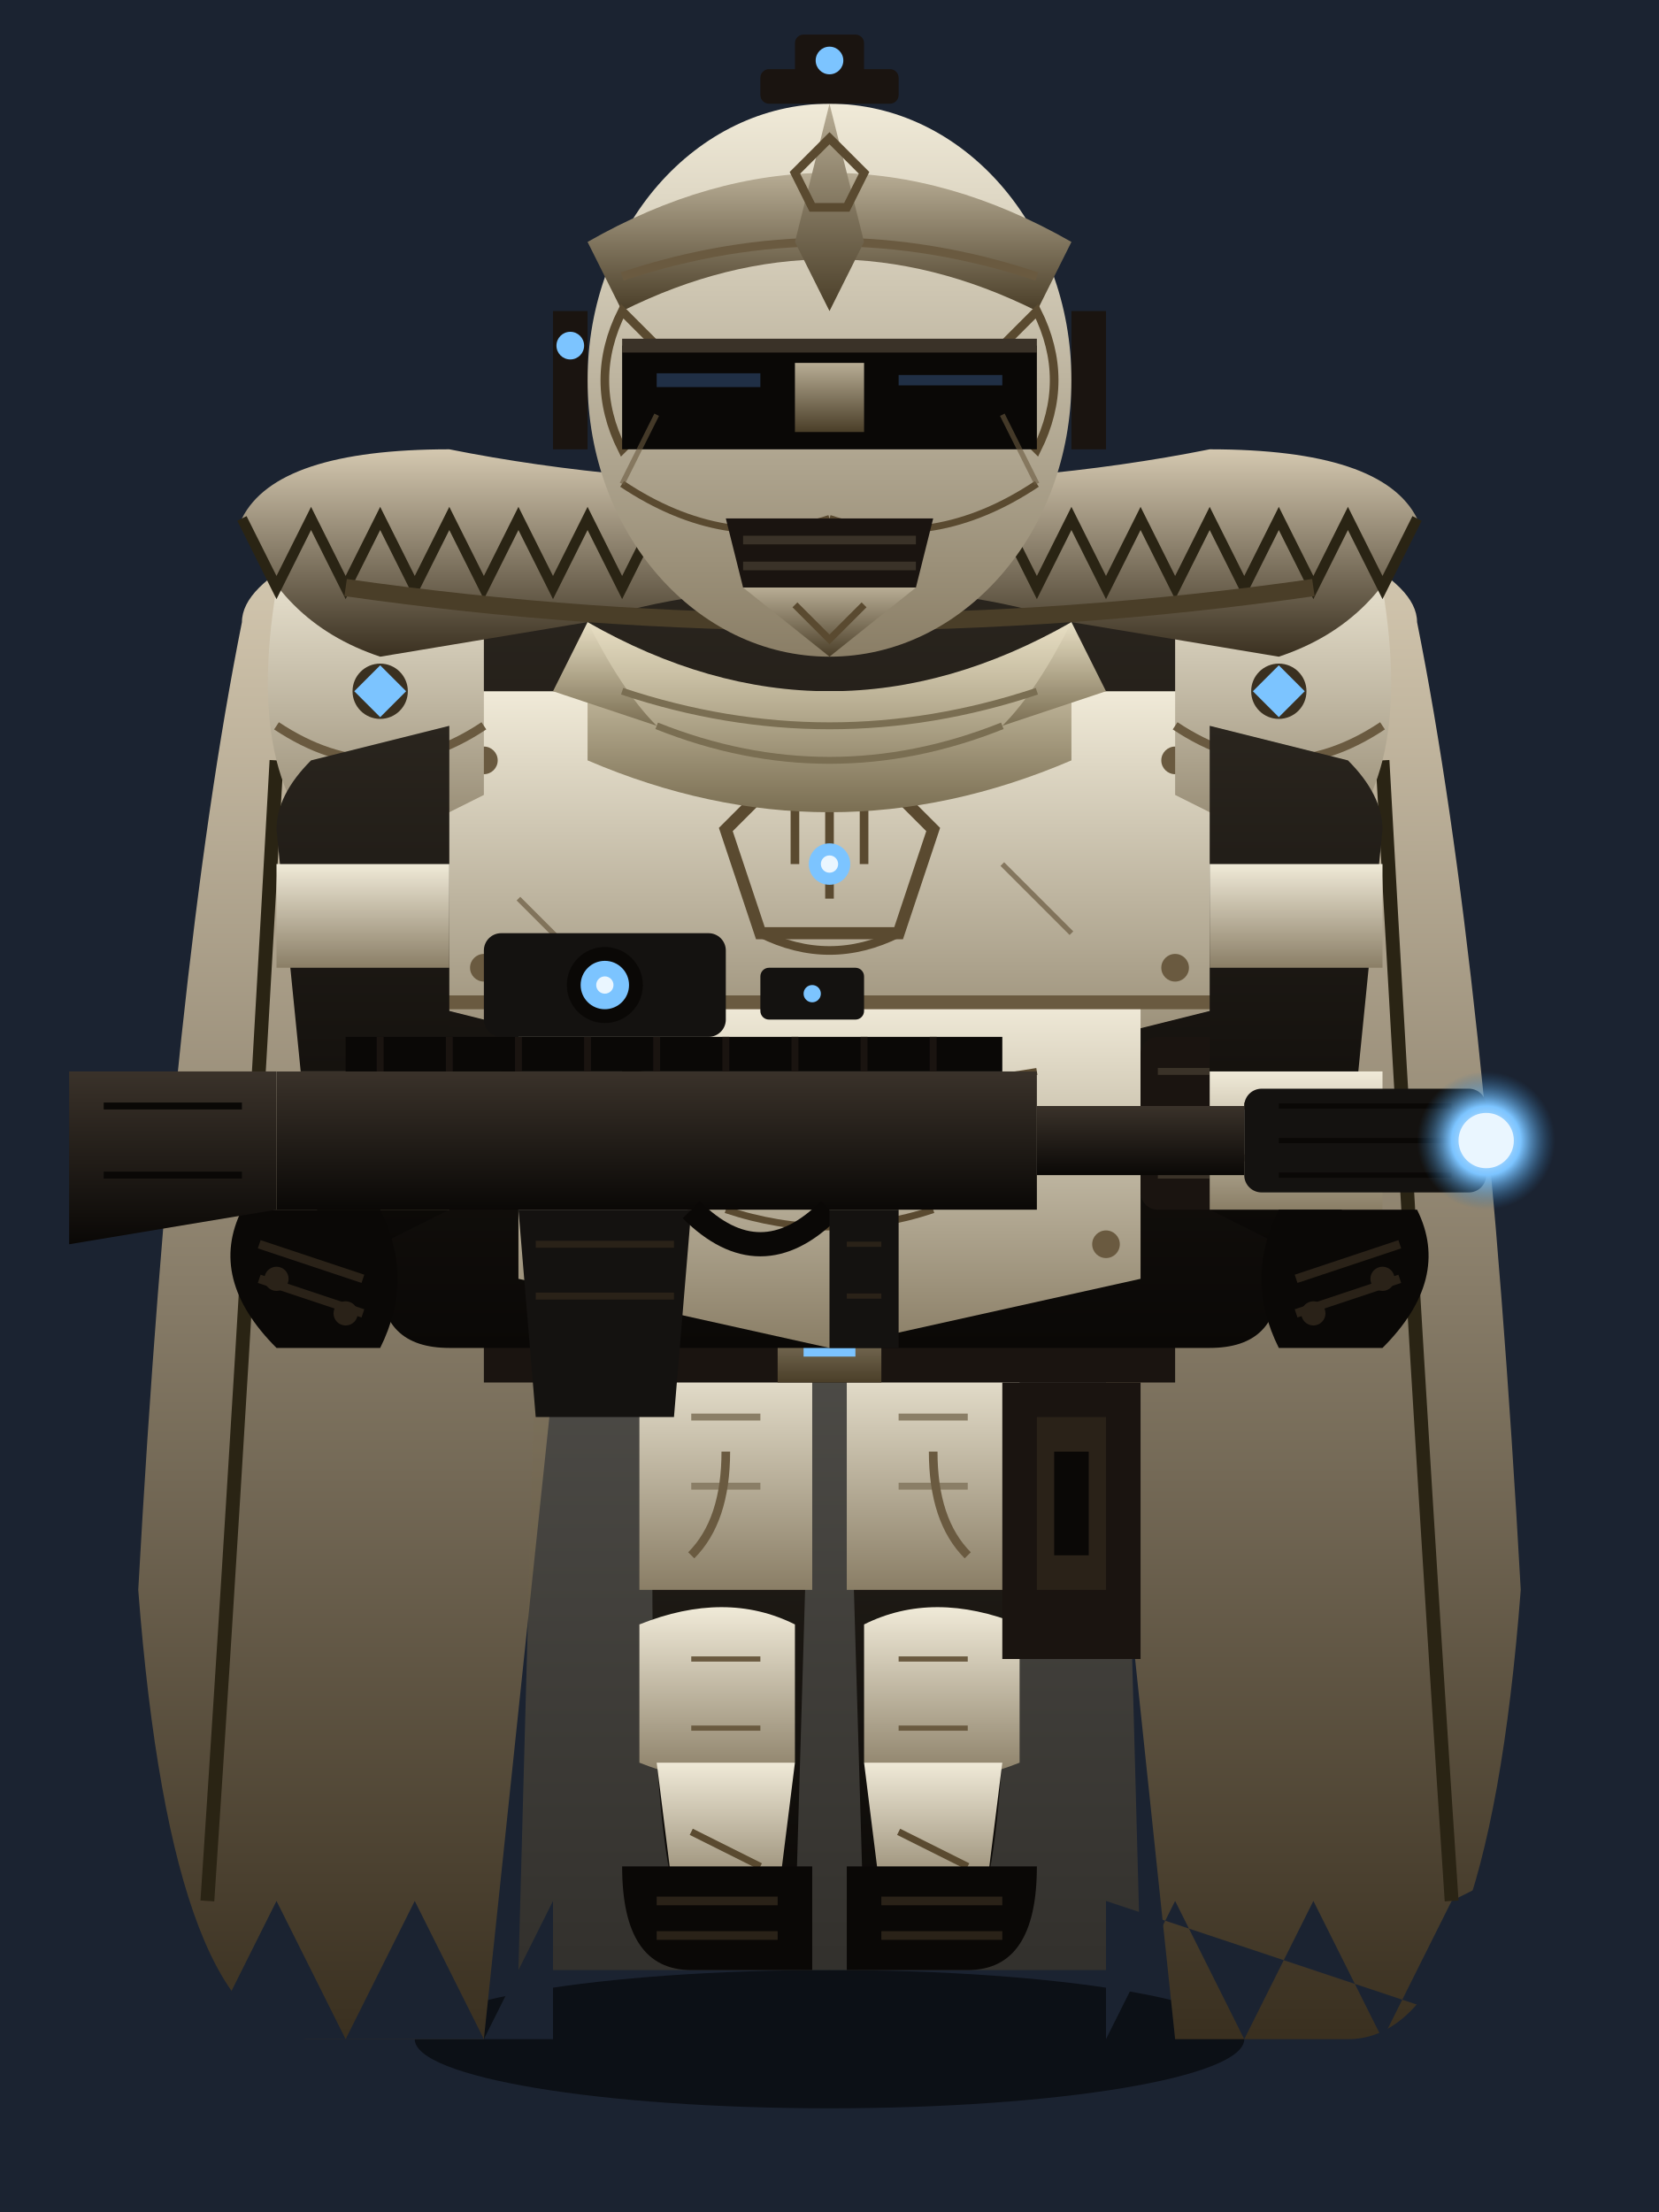
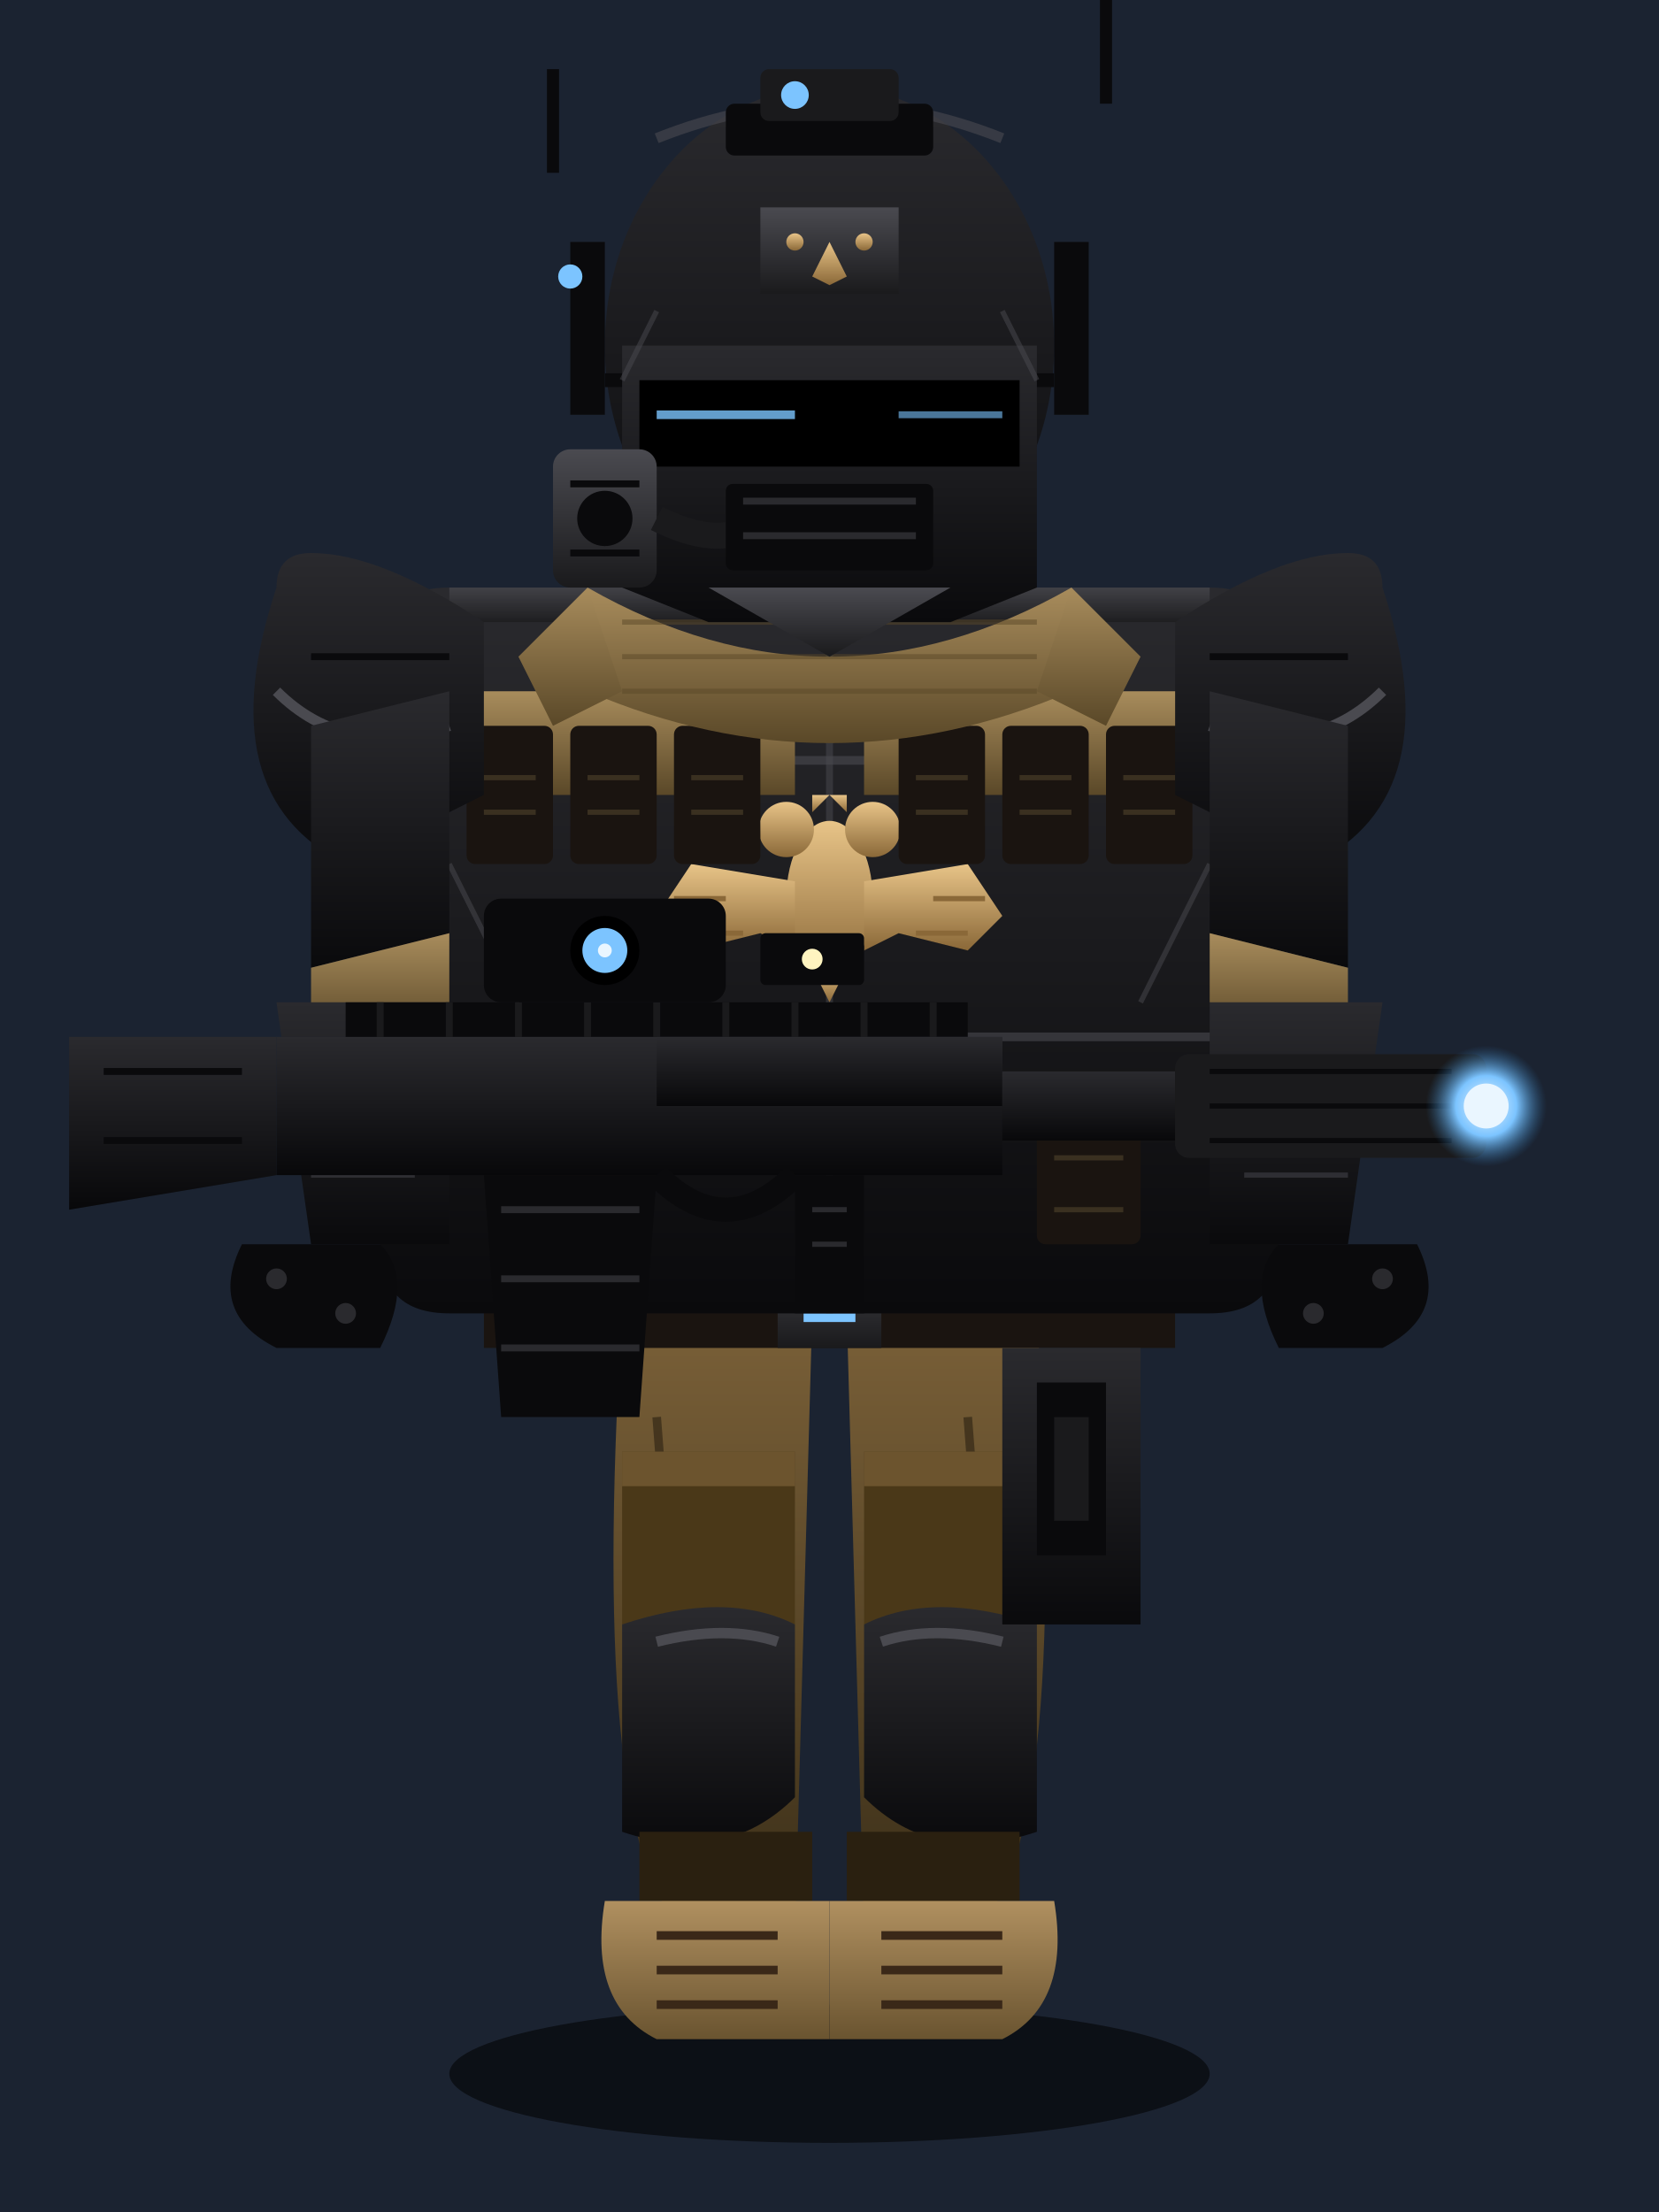
<svg xmlns="http://www.w3.org/2000/svg" viewBox="0 0 96 128">
  <defs>
-     <linearGradient id="bone" x1="0" x2="0" y1="0" y2="1">
-       <stop offset="0" stop-color="#f0ead8" />
-       <stop offset="1" stop-color="#8a7e66" />
+     <linearGradient id="r-plate" x1="0" x2="0" y1="0" y2="1">
+       <stop offset="0" stop-color="#2a2a2e" />
+       <stop offset="1" stop-color="#0a0a0c" />
    </linearGradient>
-     <linearGradient id="bone-dark" x1="0" x2="0" y1="0" y2="1">
-       <stop offset="0" stop-color="#b8ad95" />
-       <stop offset="1" stop-color="#4a3e28" />
+     <linearGradient id="r-plate-hl" x1="0" x2="0" y1="0" y2="1">
+       <stop offset="0" stop-color="#4a4a50" />
+       <stop offset="1" stop-color="#1a1a1c" />
    </linearGradient>
-     <linearGradient id="fur" x1="0" x2="0" y1="0" y2="1">
-       <stop offset="0" stop-color="#d4c8b0" />
-       <stop offset="1" stop-color="#3a3020" />
+     <linearGradient id="r-tan" x1="0" x2="0" y1="0" y2="1">
+       <stop offset="0" stop-color="#a88c5c" />
+       <stop offset="1" stop-color="#5a4828" />
    </linearGradient>
-     <linearGradient id="scarf" x1="0" x2="0" y1="0" y2="1">
-       <stop offset="0" stop-color="#e8dfc4" />
-       <stop offset="1" stop-color="#7a6e52" />
+     <linearGradient id="r-tan-dark" x1="0" x2="0" y1="0" y2="1">
+       <stop offset="0" stop-color="#7a6038" />
+       <stop offset="1" stop-color="#3a2e18" />
    </linearGradient>
-     <linearGradient id="undersuit" x1="0" x2="0" y1="0" y2="1">
-       <stop offset="0" stop-color="#2a251e" />
-       <stop offset="1" stop-color="#0a0806" />
+     <linearGradient id="r-boot" x1="0" x2="0" y1="0" y2="1">
+       <stop offset="0" stop-color="#b09060" />
+       <stop offset="1" stop-color="#6a5430" />
    </linearGradient>
-     <linearGradient id="gun" x1="0" x2="0" y1="0" y2="1">
-       <stop offset="0" stop-color="#3a322a" />
-       <stop offset="1" stop-color="#0a0806" />
+     <linearGradient id="r-gold" x1="0" x2="0" y1="0" y2="1">
+       <stop offset="0" stop-color="#e8c488" />
+       <stop offset="1" stop-color="#8a6838" />
    </linearGradient>
-     <radialGradient id="rune-blue" cx=".5" cy=".5" r=".5">
+     <linearGradient id="r-gun" x1="0" x2="0" y1="0" y2="1">
+       <stop offset="0" stop-color="#2a2a2e" />
+       <stop offset="1" stop-color="#08080a" />
+     </linearGradient>
+     <radialGradient id="r-rune" cx=".5" cy=".5" r=".5">
      <stop offset="0" stop-color="#eaf6ff" />
      <stop offset=".5" stop-color="#7cc4ff" />
      <stop offset="1" stop-color="#2a6aa0" stop-opacity="0" />
    </radialGradient>
  </defs>
  <rect width="96" height="128" fill="#1b2331" />
-   <ellipse cx="48" cy="118" rx="24" ry="4" fill="#000" opacity=".55" />
-   <path d="M14 36 Q10 56 8 92 Q10 118 18 118 L28 118 L32 80 L32 34 Q22 30 18 32 Q14 34 14 36 Z" fill="url(#fur)" />
-   <path d="M82 36 Q86 56 88 92 Q86 118 78 118 L68 118 L64 80 L64 34 Q74 30 78 32 Q82 34 82 36 Z" fill="url(#fur)" />
-   <path d="M32 40 L64 40 L66 114 L30 114 Z" fill="url(#bone-dark)" opacity=".5" />
-   <path d="M8 108 L12 118 L16 110 L20 118 L24 110 L28 118 L32 110 L32 118 L8 118 Z" fill="#1b2331" />
-   <path d="M64 110 L64 118 L68 110 L72 118 L76 110 L80 118 L84 110 L88 108 L88 118 Z" fill="#1b2331" />
-   <path d="M16 44 Q14 80 12 110" fill="none" stroke="#2a2414" stroke-width="0.8" />
-   <path d="M80 44 Q82 80 84 110" fill="none" stroke="#2a2414" stroke-width="0.8" />
-   <path d="M38 78 Q37 108 40 112 L46 112 L47 78 Z" fill="url(#undersuit)" />
-   <path d="M58 78 Q59 108 56 112 L50 112 L49 78 Z" fill="url(#undersuit)" />
-   <path d="M37 78 L47 78 L47 92 L37 92 Z" fill="url(#bone)" />
-   <path d="M59 78 L49 78 L49 92 L59 92 Z" fill="url(#bone)" />
-   <path d="M40 82 L44 82 M40 86 L44 86" stroke="#8a7e66" stroke-width="0.4" />
-   <path d="M52 82 L56 82 M52 86 L56 86" stroke="#8a7e66" stroke-width="0.4" />
-   <path d="M42 84 Q42 88 40 90" fill="none" stroke="#6a5a40" stroke-width="0.5" />
-   <path d="M54 84 Q54 88 56 90" fill="none" stroke="#6a5a40" stroke-width="0.5" />
-   <path d="M37 94 Q42 92 46 94 L46 102 Q42 104 37 102 Z" fill="url(#bone)" />
-   <path d="M59 94 Q54 92 50 94 L50 102 Q54 104 59 102 Z" fill="url(#bone)" />
-   <path d="M40 96 L44 96 M40 100 L44 100" stroke="#6a5a40" stroke-width="0.3" />
-   <path d="M52 96 L56 96 M52 100 L56 100" stroke="#6a5a40" stroke-width="0.3" />
-   <path d="M38 102 L46 102 L45 110 L39 110 Z" fill="url(#bone)" />
-   <path d="M58 102 L50 102 L51 110 L57 110 Z" fill="url(#bone)" />
-   <path d="M40 106 L44 108" stroke="#5a4a30" stroke-width="0.4" />
-   <path d="M52 106 L56 108" stroke="#5a4a30" stroke-width="0.4" />
-   <path d="M36 108 Q36 114 40 114 L47 114 L47 108 Z" fill="#0a0806" />
-   <path d="M60 108 Q60 114 56 114 L49 114 L49 108 Z" fill="#0a0806" />
-   <path d="M38 110 L45 110 M38 112 L45 112" stroke="#2a2218" stroke-width="0.5" />
-   <path d="M51 110 L58 110 M51 112 L58 112" stroke="#2a2218" stroke-width="0.5" />
-   <path d="M28 74 L68 74 L68 80 L28 80 Z" fill="#1a1410" />
-   <rect x="45" y="74" width="6" height="6" fill="url(#bone-dark)" />
-   <rect x="46.5" y="75.5" width="3" height="3" fill="#7cc4ff" />
-   <path d="M58 80 L66 80 L66 96 L58 96 Z" fill="#1a1410" />
-   <path d="M60 82 L64 82 L64 92 L60 92 Z" fill="#2a2218" />
-   <path d="M61 84 L63 84 L63 90 L61 90 Z" fill="#0a0806" />
-   <path d="M22 38 Q22 34 26 34 L70 34 Q74 34 74 38 L74 74 Q74 78 70 78 L26 78 Q22 78 22 74 Z" fill="url(#undersuit)" />
-   <path d="M26 40 L70 40 Q72 40 72 42 L72 58 L48 64 L24 58 L24 42 Q24 40 26 40 Z" fill="url(#bone)" />
-   <path d="M30 58 L66 58 L66 74 L48 78 L30 74 Z" fill="url(#bone)" />
-   <path d="M24 58 L72 58" stroke="#6a5a40" stroke-width="0.8" />
-   <path d="M42 48 L46 44 L48 46 L50 44 L54 48 L52 54 L44 54 Z" fill="none" stroke="#5a4a30" stroke-width="0.7" />
-   <path d="M46 46 L46 50 M50 46 L50 50 M48 44 L48 52" stroke="#5a4a30" stroke-width="0.5" />
-   <path d="M44 54 Q48 56 52 54" fill="none" stroke="#5a4a30" stroke-width="0.5" />
-   <path d="M36 62 Q48 64 60 62" fill="none" stroke="#5a4a30" stroke-width="0.4" />
-   <path d="M40 66 Q48 68 56 66" fill="none" stroke="#5a4a30" stroke-width="0.4" />
-   <path d="M42 70 Q48 72 54 70" fill="none" stroke="#5a4a30" stroke-width="0.4" />
-   <circle cx="28" cy="44" r="0.8" fill="#6a5a40" />
-   <circle cx="68" cy="44" r="0.8" fill="#6a5a40" />
-   <circle cx="28" cy="56" r="0.8" fill="#6a5a40" />
-   <circle cx="68" cy="56" r="0.8" fill="#6a5a40" />
-   <circle cx="32" cy="72" r="0.8" fill="#6a5a40" />
-   <circle cx="64" cy="72" r="0.8" fill="#6a5a40" />
-   <path d="M30 52 L34 56" stroke="#6a5a40" stroke-width="0.3" opacity=".7" />
-   <path d="M58 50 L62 54" stroke="#6a5a40" stroke-width="0.3" opacity=".7" />
-   <path d="M36 66 L40 70" stroke="#4a3e28" stroke-width="0.3" opacity=".6" />
-   <circle cx="48" cy="50" r="1.2" fill="#7cc4ff" />
-   <circle cx="48" cy="50" r="0.5" fill="#eaf6ff" />
-   <rect x="25" y="60" width="5" height="10" rx="1" fill="#1a1410" />
-   <rect x="66" y="60" width="5" height="10" rx="1" fill="#1a1410" />
-   <path d="M26 62 L29 62 M26 65 L29 65 M26 68 L29 68" stroke="#3a3228" stroke-width="0.4" />
-   <path d="M67 62 L70 62 M67 65 L70 65 M67 68 L70 68" stroke="#3a3228" stroke-width="0.4" />
-   <path d="M16 34 Q14 46 20 50 L28 46 L28 36 Q22 32 18 32 Q16 32 16 34 Z" fill="url(#bone)" />
-   <path d="M80 34 Q82 46 76 50 L68 46 L68 36 Q74 32 78 32 Q80 32 80 34 Z" fill="url(#bone)" />
-   <path d="M16 42 Q22 46 28 42" fill="none" stroke="#6a5a40" stroke-width="0.5" />
-   <path d="M80 42 Q74 46 68 42" fill="none" stroke="#6a5a40" stroke-width="0.5" />
-   <circle cx="22" cy="40" r="1.6" fill="#3a3020" />
-   <path d="M22 38.5 L23.5 40 L22 41.5 L20.5 40 Z" fill="#7cc4ff" />
-   <circle cx="74" cy="40" r="1.6" fill="#3a3020" />
-   <path d="M74 38.5 L75.5 40 L74 41.5 L72.5 40 Z" fill="#7cc4ff" />
-   <path d="M14 30 Q16 36 22 38 L34 36 Q40 34 48 34 Q56 34 62 36 L74 38 Q80 36 82 30            Q80 26 70 26 Q60 28 48 28 Q36 28 26 26 Q16 26 14 30 Z" fill="url(#fur)" />
-   <path d="M14 30 L16 34 L18 30 L20 34 L22 30 L24 34 L26 30 L28 34 L30 30 L32 34 L34 30            L36 34 L38 30 L40 34 L42 30 L44 34 L46 30 L48 34 L50 30 L52 34 L54 30 L56 34            L58 30 L60 34 L62 30 L64 34 L66 30 L68 34 L70 30 L72 34 L74 30 L76 34 L78 30 L80 34 L82 30" fill="none" stroke="#2a2414" stroke-width="0.6" />
-   <path d="M20 34 Q48 38 76 34" fill="none" stroke="#4a3e28" stroke-width="1" />
-   <path d="M34 36 Q48 44 62 36 L62 44 Q48 50 34 44 Z" fill="url(#scarf)" />
-   <path d="M34 36 Q36 40 38 42 L32 40 Z" fill="url(#scarf)" />
-   <path d="M62 36 Q60 40 58 42 L64 40 Z" fill="url(#scarf)" />
-   <path d="M36 40 Q48 44 60 40" fill="none" stroke="#7a6e52" stroke-width="0.4" />
-   <path d="M38 42 Q48 46 58 42" fill="none" stroke="#7a6e52" stroke-width="0.4" />
-   <ellipse cx="48" cy="22" rx="14" ry="16" fill="url(#bone)" />
-   <path d="M34 14 Q48 6 62 14 L60 18 Q48 12 36 18 Z" fill="url(#bone-dark)" />
-   <path d="M36 16 Q48 12 60 16" fill="none" stroke="#6a5a40" stroke-width="0.5" />
-   <path d="M48 6 L50 14 L48 18 L46 14 Z" fill="url(#bone-dark)" />
-   <path d="M36 18 Q34 22 36 26 L38 24 L38 20 Z" fill="none" stroke="#5a4a30" stroke-width="0.5" />
-   <path d="M60 18 Q62 22 60 26 L58 24 L58 20 Z" fill="none" stroke="#5a4a30" stroke-width="0.5" />
-   <rect x="32" y="18" width="2" height="8" fill="#1a1410" />
-   <rect x="62" y="18" width="2" height="8" fill="#1a1410" />
-   <circle cx="33" cy="20" r="0.8" fill="#7cc4ff" />
-   <path d="M36 20 L60 20 L60 26 L36 26 Z" fill="#0a0806" />
-   <path d="M36 20 L60 20" stroke="#3a3228" stroke-width="0.8" />
-   <path d="M38 22 L44 22" stroke="#2a4060" stroke-width="0.8" opacity=".7" />
-   <path d="M52 22 L58 22" stroke="#2a4060" stroke-width="0.6" opacity=".7" />
-   <rect x="46" y="21" width="4" height="4" fill="url(#bone-dark)" />
-   <path d="M36 28 Q42 32 48 30" fill="none" stroke="#5a4a30" stroke-width="0.4" />
-   <path d="M60 28 Q54 32 48 30" fill="none" stroke="#5a4a30" stroke-width="0.4" />
-   <path d="M42 30 L54 30 L53 34 L43 34 Z" fill="#1a1410" />
-   <rect x="43" y="31" width="10" height="0.5" fill="#3a3228" />
-   <rect x="43" y="32.5" width="10" height="0.5" fill="#3a3228" />
-   <path d="M43 34 L48 38 L53 34 Z" fill="url(#bone-dark)" />
-   <path d="M46 35 L48 37 L50 35" fill="none" stroke="#5a4a30" stroke-width="0.4" />
-   <path d="M46 10 L48 8 L50 10 L49 12 L47 12 Z" fill="none" stroke="#5a4a30" stroke-width="0.5" />
-   <rect x="44" y="4" width="8" height="2" rx="0.5" fill="#1a1410" />
-   <rect x="46" y="2" width="4" height="3" rx="0.5" fill="#1a1410" />
-   <circle cx="48" cy="3.5" r="0.8" fill="#7cc4ff" />
-   <path d="M38 24 L36 28" stroke="#6a5a40" stroke-width="0.3" opacity=".6" />
-   <path d="M58 24 L60 28" stroke="#6a5a40" stroke-width="0.3" opacity=".6" />
-   <path d="M18 44 Q16 46 16 48 L18 68 Q18 72 22 72 L26 70 L26 42 Z" fill="url(#undersuit)" />
-   <path d="M78 44 Q80 46 80 48 L78 68 Q78 72 74 72 L70 70 L70 42 Z" fill="url(#undersuit)" />
-   <path d="M16 50 L26 50 L26 56 L16 56 Z" fill="url(#bone)" />
-   <path d="M80 50 L70 50 L70 56 L80 56 Z" fill="url(#bone)" />
-   <path d="M16 62 L26 62 L26 70 L16 70 Z" fill="url(#bone)" />
-   <path d="M80 62 L70 62 L70 70 L80 70 Z" fill="url(#bone)" />
-   <path d="M18 64 L24 64 M18 67 L24 67" stroke="#6a5a40" stroke-width="0.4" />
-   <path d="M72 64 L78 64 M72 67 L78 67" stroke="#6a5a40" stroke-width="0.4" />
-   <path d="M14 70 Q12 74 16 78 L22 78 Q24 74 22 70 Z" fill="#0a0806" />
-   <path d="M82 70 Q84 74 80 78 L74 78 Q72 74 74 70 Z" fill="#0a0806" />
-   <path d="M15 72 L21 74 M15 74 L21 76" stroke="#2a2218" stroke-width="0.5" />
-   <path d="M81 72 L75 74 M81 74 L75 76" stroke="#2a2218" stroke-width="0.5" />
-   <circle cx="16" cy="74" r="0.7" fill="#2a2218" />
-   <circle cx="20" cy="76" r="0.7" fill="#2a2218" />
-   <circle cx="80" cy="74" r="0.7" fill="#2a2218" />
-   <circle cx="76" cy="76" r="0.7" fill="#2a2218" />
-   <path d="M4 62 L16 62 L16 70 L4 72 Z" fill="url(#gun)" />
-   <path d="M6 64 L14 64 M6 68 L14 68" stroke="#0a0806" stroke-width="0.4" />
-   <path d="M16 62 L60 62 L60 70 L16 70 Z" fill="url(#gun)" />
-   <rect x="20" y="60" width="38" height="2" fill="#0a0806" />
-   <path d="M22 60 L22 62 M26 60 L26 62 M30 60 L30 62 M34 60 L34 62 M38 60 L38 62 M42 60 L42 62 M46 60 L46 62 M50 60 L50 62 M54 60 L54 62" stroke="#1a1410" stroke-width="0.4" />
-   <rect x="28" y="54" width="14" height="6" rx="1" fill="#141210" />
-   <circle cx="35" cy="57" r="2.2" fill="#0a0806" />
-   <circle cx="35" cy="57" r="1.4" fill="#7cc4ff" />
-   <circle cx="35" cy="57" r="0.5" fill="#eaf6ff" />
-   <rect x="44" y="56" width="6" height="3" rx="0.5" fill="#141210" />
-   <circle cx="47" cy="57.5" r="0.5" fill="#7cc4ff" />
-   <path d="M30 70 L40 70 L39 82 L31 82 Z" fill="#141210" />
-   <path d="M31 72 L39 72 M31 75 L39 75" stroke="#2a2218" stroke-width="0.4" />
-   <path d="M40 70 Q44 74 48 70" fill="none" stroke="#0a0806" stroke-width="1.4" />
-   <path d="M48 70 L52 70 L52 78 L48 78 Z" fill="#141210" />
-   <path d="M49 72 L51 72 M49 75 L51 75" stroke="#2a2218" stroke-width="0.3" />
-   <rect x="60" y="64" width="12" height="4" fill="url(#gun)" />
-   <rect x="72" y="63" width="14" height="6" rx="1" fill="#141210" />
-   <path d="M74 64 L84 64 M74 66 L84 66 M74 68 L84 68" stroke="#0a0806" stroke-width="0.3" />
-   <circle cx="86" cy="66" r="4" fill="url(#rune-blue)" />
-   <circle cx="86" cy="66" r="1.6" fill="#eaf6ff" />
+   <ellipse cx="48" cy="120" rx="22" ry="4" fill="#000" opacity=".55" />
+   <path d="M36 76 Q34 108 40 112 L46 112 L47 76 Z" fill="url(#r-tan-dark)" />
+   <path d="M60 76 Q62 108 56 112 L50 112 L49 76 Z" fill="url(#r-tan-dark)" />
+   <path d="M38 82 L40 108" stroke="#2a2010" stroke-width="0.5" opacity=".6" />
+   <path d="M56 82 L58 108" stroke="#2a2010" stroke-width="0.5" opacity=".6" />
+   <path d="M36 84 L46 84 L46 94 L36 94 Z" fill="#4a3818" />
+   <path d="M60 84 L50 84 L50 94 L60 94 Z" fill="#4a3818" />
+   <path d="M36 84 L46 84 L46 86 L36 86 Z" fill="#7a6038" opacity=".7" />
+   <path d="M60 84 L50 84 L50 86 L60 86 Z" fill="#7a6038" opacity=".7" />
+   <path d="M36 94 Q42 92 46 94 L46 104 Q42 108 36 106 Z" fill="url(#r-plate)" />
+   <path d="M60 94 Q54 92 50 94 L50 104 Q54 108 60 106 Z" fill="url(#r-plate)" />
+   <path d="M38 95 Q42 94 45 95" fill="none" stroke="#4a4a50" stroke-width="0.6" />
+   <path d="M58 95 Q54 94 51 95" fill="none" stroke="#4a4a50" stroke-width="0.6" />
+   <path d="M37 106 L47 106 L47 110 L37 110 Z" fill="#2a2010" />
+   <path d="M59 106 L49 106 L49 110 L59 110 Z" fill="#2a2010" />
+   <path d="M35 110 Q34 116 38 118 L48 118 L48 110 Z" fill="url(#r-boot)" />
+   <path d="M61 110 Q62 116 58 118 L48 118 L48 110 Z" fill="url(#r-boot)" />
+   <path d="M38 112 L45 112 M38 114 L45 114 M38 116 L45 116" stroke="#3a2818" stroke-width="0.5" />
+   <path d="M51 112 L58 112 M51 114 L58 114 M51 116 L58 116" stroke="#3a2818" stroke-width="0.5" />
+   <path d="M28 72 L68 72 L68 78 L28 78 Z" fill="#1a1410" />
+   <rect x="45" y="72" width="6" height="6" fill="url(#r-plate-hl)" />
+   <rect x="46.5" y="73.5" width="3" height="3" fill="#7cc4ff" />
+   <path d="M58 78 L66 78 L66 94 L58 94 Z" fill="url(#r-plate)" />
+   <path d="M60 80 L64 80 L64 90 L60 90 Z" fill="#0a0a0c" />
+   <path d="M61 82 L63 82 L63 88 L61 88 Z" fill="#1a1a1c" />
+   <path d="M22 38 Q22 34 26 34 L70 34 Q74 34 74 38 L74 72 Q74 76 70 76 L26 76 Q22 76 22 72 Z" fill="url(#r-plate)" />
+   <path d="M26 34 L70 34 L70 36 L26 36 Z" fill="url(#r-plate-hl)" opacity=".7" />
+   <path d="M22 44 L74 44" stroke="#4a4a50" stroke-width="0.5" opacity=".6" />
+   <path d="M22 60 L74 60" stroke="#4a4a50" stroke-width="0.5" opacity=".6" />
+   <path d="M48 34 L48 76" stroke="#4a4a50" stroke-width="0.4" opacity=".5" />
+   <g transform="translate(48 52)">
+     <ellipse cx="0" cy="0" rx="2.5" ry="4.5" fill="url(#r-gold)" />
+     <circle cx="-2.5" cy="-4" r="1.6" fill="url(#r-gold)" />
+     <circle cx="2.5" cy="-4" r="1.6" fill="url(#r-gold)" />
+     <path d="M-4 -4.5 L-5 -4 L-4 -3.5 Z" fill="url(#r-gold)" />
+     <path d="M4 -4.5 L5 -4 L4 -3.5 Z" fill="url(#r-gold)" />
+     <path d="M-2 -1 L-8 -2 L-10 1 L-8 3 L-4 2 L-2 3 Z" fill="url(#r-gold)" />
+     <path d="M2 -1 L8 -2 L10 1 L8 3 L4 2 L2 3 Z" fill="url(#r-gold)" />
+     <path d="M-9 0 L-6 0 M-8 2 L-5 2" stroke="#8a6838" stroke-width="0.3" />
+     <path d="M9 0 L6 0 M8 2 L5 2" stroke="#8a6838" stroke-width="0.3" />
+     <path d="M-1 4 L0 6 L1 4 Z" fill="url(#r-gold)" />
+     <path d="M-1 -6 L-1 -5 L0 -6 L1 -5 L1 -6 Z" fill="url(#r-gold)" />
+   </g>
+   <path d="M26 40 L46 40 L46 46 L26 46 Z" fill="url(#r-tan)" />
+   <path d="M50 40 L70 40 L70 46 L50 46 Z" fill="url(#r-tan)" />
+   <rect x="27" y="42" width="5" height="8" rx="0.5" fill="#1a1410" />
+   <rect x="33" y="42" width="5" height="8" rx="0.5" fill="#1a1410" />
+   <rect x="39" y="42" width="5" height="8" rx="0.5" fill="#1a1410" />
+   <rect x="52" y="42" width="5" height="8" rx="0.5" fill="#1a1410" />
+   <rect x="58" y="42" width="5" height="8" rx="0.5" fill="#1a1410" />
+   <rect x="64" y="42" width="5" height="8" rx="0.5" fill="#1a1410" />
+   <path d="M28 45 L31 45 M28 47 L31 47" stroke="#3a3020" stroke-width="0.3" />
+   <path d="M34 45 L37 45 M34 47 L37 47" stroke="#3a3020" stroke-width="0.3" />
+   <path d="M40 45 L43 45 M40 47 L43 47" stroke="#3a3020" stroke-width="0.3" />
+   <path d="M53 45 L56 45 M53 47 L56 47" stroke="#3a3020" stroke-width="0.3" />
+   <path d="M59 45 L62 45 M59 47 L62 47" stroke="#3a3020" stroke-width="0.3" />
+   <path d="M65 45 L68 45 M65 47 L68 47" stroke="#3a3020" stroke-width="0.3" />
+   <rect x="30" y="62" width="6" height="10" rx="0.5" fill="#1a1410" />
+   <rect x="60" y="62" width="6" height="10" rx="0.5" fill="#1a1410" />
+   <path d="M31 64 L35 64 M31 67 L35 67 M31 70 L35 70" stroke="#3a3020" stroke-width="0.3" />
+   <path d="M61 64 L65 64 M61 67 L65 67 M61 70 L65 70" stroke="#3a3020" stroke-width="0.3" />
+   <path d="M26 50 Q28 54 30 58" fill="none" stroke="#4a4a50" stroke-width="0.3" opacity=".5" />
+   <path d="M70 50 Q68 54 66 58" fill="none" stroke="#4a4a50" stroke-width="0.3" opacity=".5" />
+   <path d="M16 34 Q12 46 20 50 L28 46 L28 36 Q22 32 18 32 Q16 32 16 34 Z" fill="url(#r-plate)" />
+   <path d="M80 34 Q84 46 76 50 L68 46 L68 36 Q74 32 78 32 Q80 32 80 34 Z" fill="url(#r-plate)" />
+   <path d="M16 40 Q20 44 26 42" fill="none" stroke="#4a4a50" stroke-width="0.6" />
+   <path d="M80 40 Q76 44 70 42" fill="none" stroke="#4a4a50" stroke-width="0.6" />
+   <path d="M18 38 L26 38" stroke="#0a0a0c" stroke-width="0.4" />
+   <path d="M78 38 L70 38" stroke="#0a0a0c" stroke-width="0.4" />
+   <circle cx="22" cy="44" r="1.6" fill="#0a0a0c" />
+   <path d="M22 43 L21 45 L22 45.5 L23 45 Z" fill="url(#r-gold)" />
+   <circle cx="74" cy="44" r="1.6" fill="#0a0a0c" />
+   <path d="M74 43 L73 45 L74 45.5 L75 45 Z" fill="url(#r-gold)" />
+   <path d="M34 34 Q48 42 62 34 L62 40 Q48 46 34 40 Z" fill="url(#r-tan)" />
+   <path d="M34 34 L30 38 L32 42 L36 40 Z" fill="url(#r-tan)" />
+   <path d="M62 34 L66 38 L64 42 L60 40 Z" fill="url(#r-tan)" />
+   <path d="M36 36 L60 36 M36 38 L60 38 M36 40 L60 40" stroke="#5a4828" stroke-width="0.3" opacity=".5" />
+   <ellipse cx="48" cy="20" rx="13" ry="15" fill="url(#r-plate)" />
+   <path d="M35 22 L61 22" stroke="#0a0a0c" stroke-width="0.8" />
+   <path d="M38 8 Q48 4 58 8" fill="none" stroke="#4a4a50" stroke-width="0.6" opacity=".6" />
+   <path d="M36 20 L60 20 L60 34 L55 36 L41 36 L36 34 Z" fill="url(#r-plate)" />
+   <path d="M37 22 L59 22 L59 27 L37 27 Z" fill="#000" />
+   <path d="M38 24 L46 24" stroke="#7cc4ff" stroke-width="0.5" opacity=".8" />
+   <path d="M52 24 L58 24" stroke="#7cc4ff" stroke-width="0.4" opacity=".6" />
+   <rect x="32" y="26" width="6" height="8" rx="1" fill="url(#r-plate-hl)" />
+   <circle cx="35" cy="30" r="1.6" fill="#0a0a0c" />
+   <path d="M33 28 L37 28 M33 32 L37 32" stroke="#0a0a0c" stroke-width="0.4" />
+   <path d="M38 30 Q42 32 44 30" fill="none" stroke="#1a1a1c" stroke-width="1.5" />
+   <rect x="42" y="28" width="12" height="5" rx="0.4" fill="#0a0a0c" />
+   <path d="M43 29 L53 29 M43 31 L53 31" stroke="#2a2a2e" stroke-width="0.4" />
+   <path d="M41 34 L48 38 L55 34" fill="url(#r-plate-hl)" />
+   <rect x="33" y="14" width="2" height="10" fill="#0a0a0c" />
+   <rect x="61" y="14" width="2" height="10" fill="#0a0a0c" />
+   <path d="M32 10 L32 4" stroke="#0a0a0c" stroke-width="0.7" />
+   <path d="M64 6 L64 0" stroke="#0a0a0c" stroke-width="0.7" />
+   <circle cx="33" cy="16" r="0.7" fill="#7cc4ff" />
+   <rect x="42" y="6" width="12" height="3" rx="0.5" fill="#0a0a0c" />
+   <rect x="44" y="4" width="8" height="3" rx="0.5" fill="#1a1a1c" />
+   <circle cx="46" cy="5.5" r="0.8" fill="#7cc4ff" />
+   <circle cx="50" cy="5.5" r="0.8" fill="#1a1a1c" />
+   <rect x="44" y="12" width="8" height="5" fill="url(#r-plate-hl)" />
+   <path d="M48 14 L47 16 L48 16.5 L49 16 Z" fill="url(#r-gold)" />
+   <circle cx="46" cy="14" r="0.5" fill="url(#r-gold)" />
+   <circle cx="50" cy="14" r="0.5" fill="url(#r-gold)" />
+   <path d="M38 18 L36 22" stroke="#4a4a50" stroke-width="0.3" opacity=".5" />
+   <path d="M58 18 L60 22" stroke="#4a4a50" stroke-width="0.3" opacity=".5" />
+   <path d="M18 42 L26 40 L26 54 L18 56 Z" fill="url(#r-plate)" />
+   <path d="M78 42 L70 40 L70 54 L78 56 Z" fill="url(#r-plate)" />
+   <path d="M18 56 L26 54 L26 58 L18 60 Z" fill="url(#r-tan)" />
+   <path d="M78 56 L70 54 L70 58 L78 60 Z" fill="url(#r-tan)" />
+   <path d="M16 58 L26 58 L26 72 L18 72 Z" fill="url(#r-plate)" />
+   <path d="M80 58 L70 58 L70 72 L78 72 Z" fill="url(#r-plate)" />
+   <path d="M18 62 L24 62 M18 68 L24 68" stroke="#4a4a50" stroke-width="0.3" opacity=".5" />
+   <path d="M72 62 L78 62 M72 68 L78 68" stroke="#4a4a50" stroke-width="0.3" opacity=".5" />
+   <path d="M14 72 Q12 76 16 78 L22 78 Q24 74 22 72 Z" fill="#0a0a0c" />
+   <path d="M82 72 Q84 76 80 78 L74 78 Q72 74 74 72 Z" fill="#0a0a0c" />
+   <circle cx="16" cy="74" r="0.6" fill="#2a2a2e" />
+   <circle cx="20" cy="76" r="0.6" fill="#2a2a2e" />
+   <circle cx="80" cy="74" r="0.6" fill="#2a2a2e" />
+   <circle cx="76" cy="76" r="0.6" fill="#2a2a2e" />
+   <path d="M4 60 L16 60 L16 68 L4 70 Z" fill="url(#r-gun)" />
+   <path d="M6 62 L14 62 M6 66 L14 66" stroke="#0a0a0c" stroke-width="0.4" />
+   <path d="M16 60 L58 60 L58 68 L16 68 Z" fill="url(#r-gun)" />
+   <rect x="20" y="58" width="36" height="2" fill="#0a0a0c" />
+   <path d="M22 58 L22 60 M26 58 L26 60 M30 58 L30 60 M34 58 L34 60 M38 58 L38 60 M42 58 L42 60 M46 58 L46 60 M50 58 L50 60 M54 58 L54 60" stroke="#1a1a1c" stroke-width="0.4" />
+   <rect x="28" y="52" width="14" height="6" rx="1" fill="#0a0a0c" />
+   <circle cx="35" cy="55" r="2" fill="#000" />
+   <circle cx="35" cy="55" r="1.3" fill="#7cc4ff" />
+   <circle cx="35" cy="55" r="0.4" fill="#eaf6ff" />
+   <rect x="44" y="54" width="6" height="3" rx="0.3" fill="#0a0a0c" />
+   <circle cx="47" cy="55.5" r="0.6" fill="#fff4c0" />
+   <path d="M28 68 L38 68 L37 82 L29 82 Z" fill="#0a0a0c" />
+   <path d="M29 70 L37 70 M29 74 L37 74 M29 78 L37 78" stroke="#2a2a2e" stroke-width="0.4" />
+   <path d="M38 68 Q42 72 46 68" fill="none" stroke="#0a0a0c" stroke-width="1.4" />
+   <path d="M46 68 L50 68 L50 76 L46 76 Z" fill="#0a0a0c" />
+   <path d="M47 70 L49 70 M47 72 L49 72" stroke="#2a2a2e" stroke-width="0.3" />
+   <path d="M38 60 L58 60 L58 64 L38 64 Z" fill="url(#r-gun)" />
+   <rect x="58" y="62" width="10" height="4" fill="url(#r-gun)" />
+   <rect x="68" y="61" width="18" height="6" rx="0.8" fill="#1a1a1c" />
+   <path d="M70 62 L84 62 M70 64 L84 64 M70 66 L84 66" stroke="#0a0a0c" stroke-width="0.3" />
+   <circle cx="86" cy="64" r="3.5" fill="url(#r-rune)" />
+   <circle cx="86" cy="64" r="1.3" fill="#eaf6ff" />
</svg>
